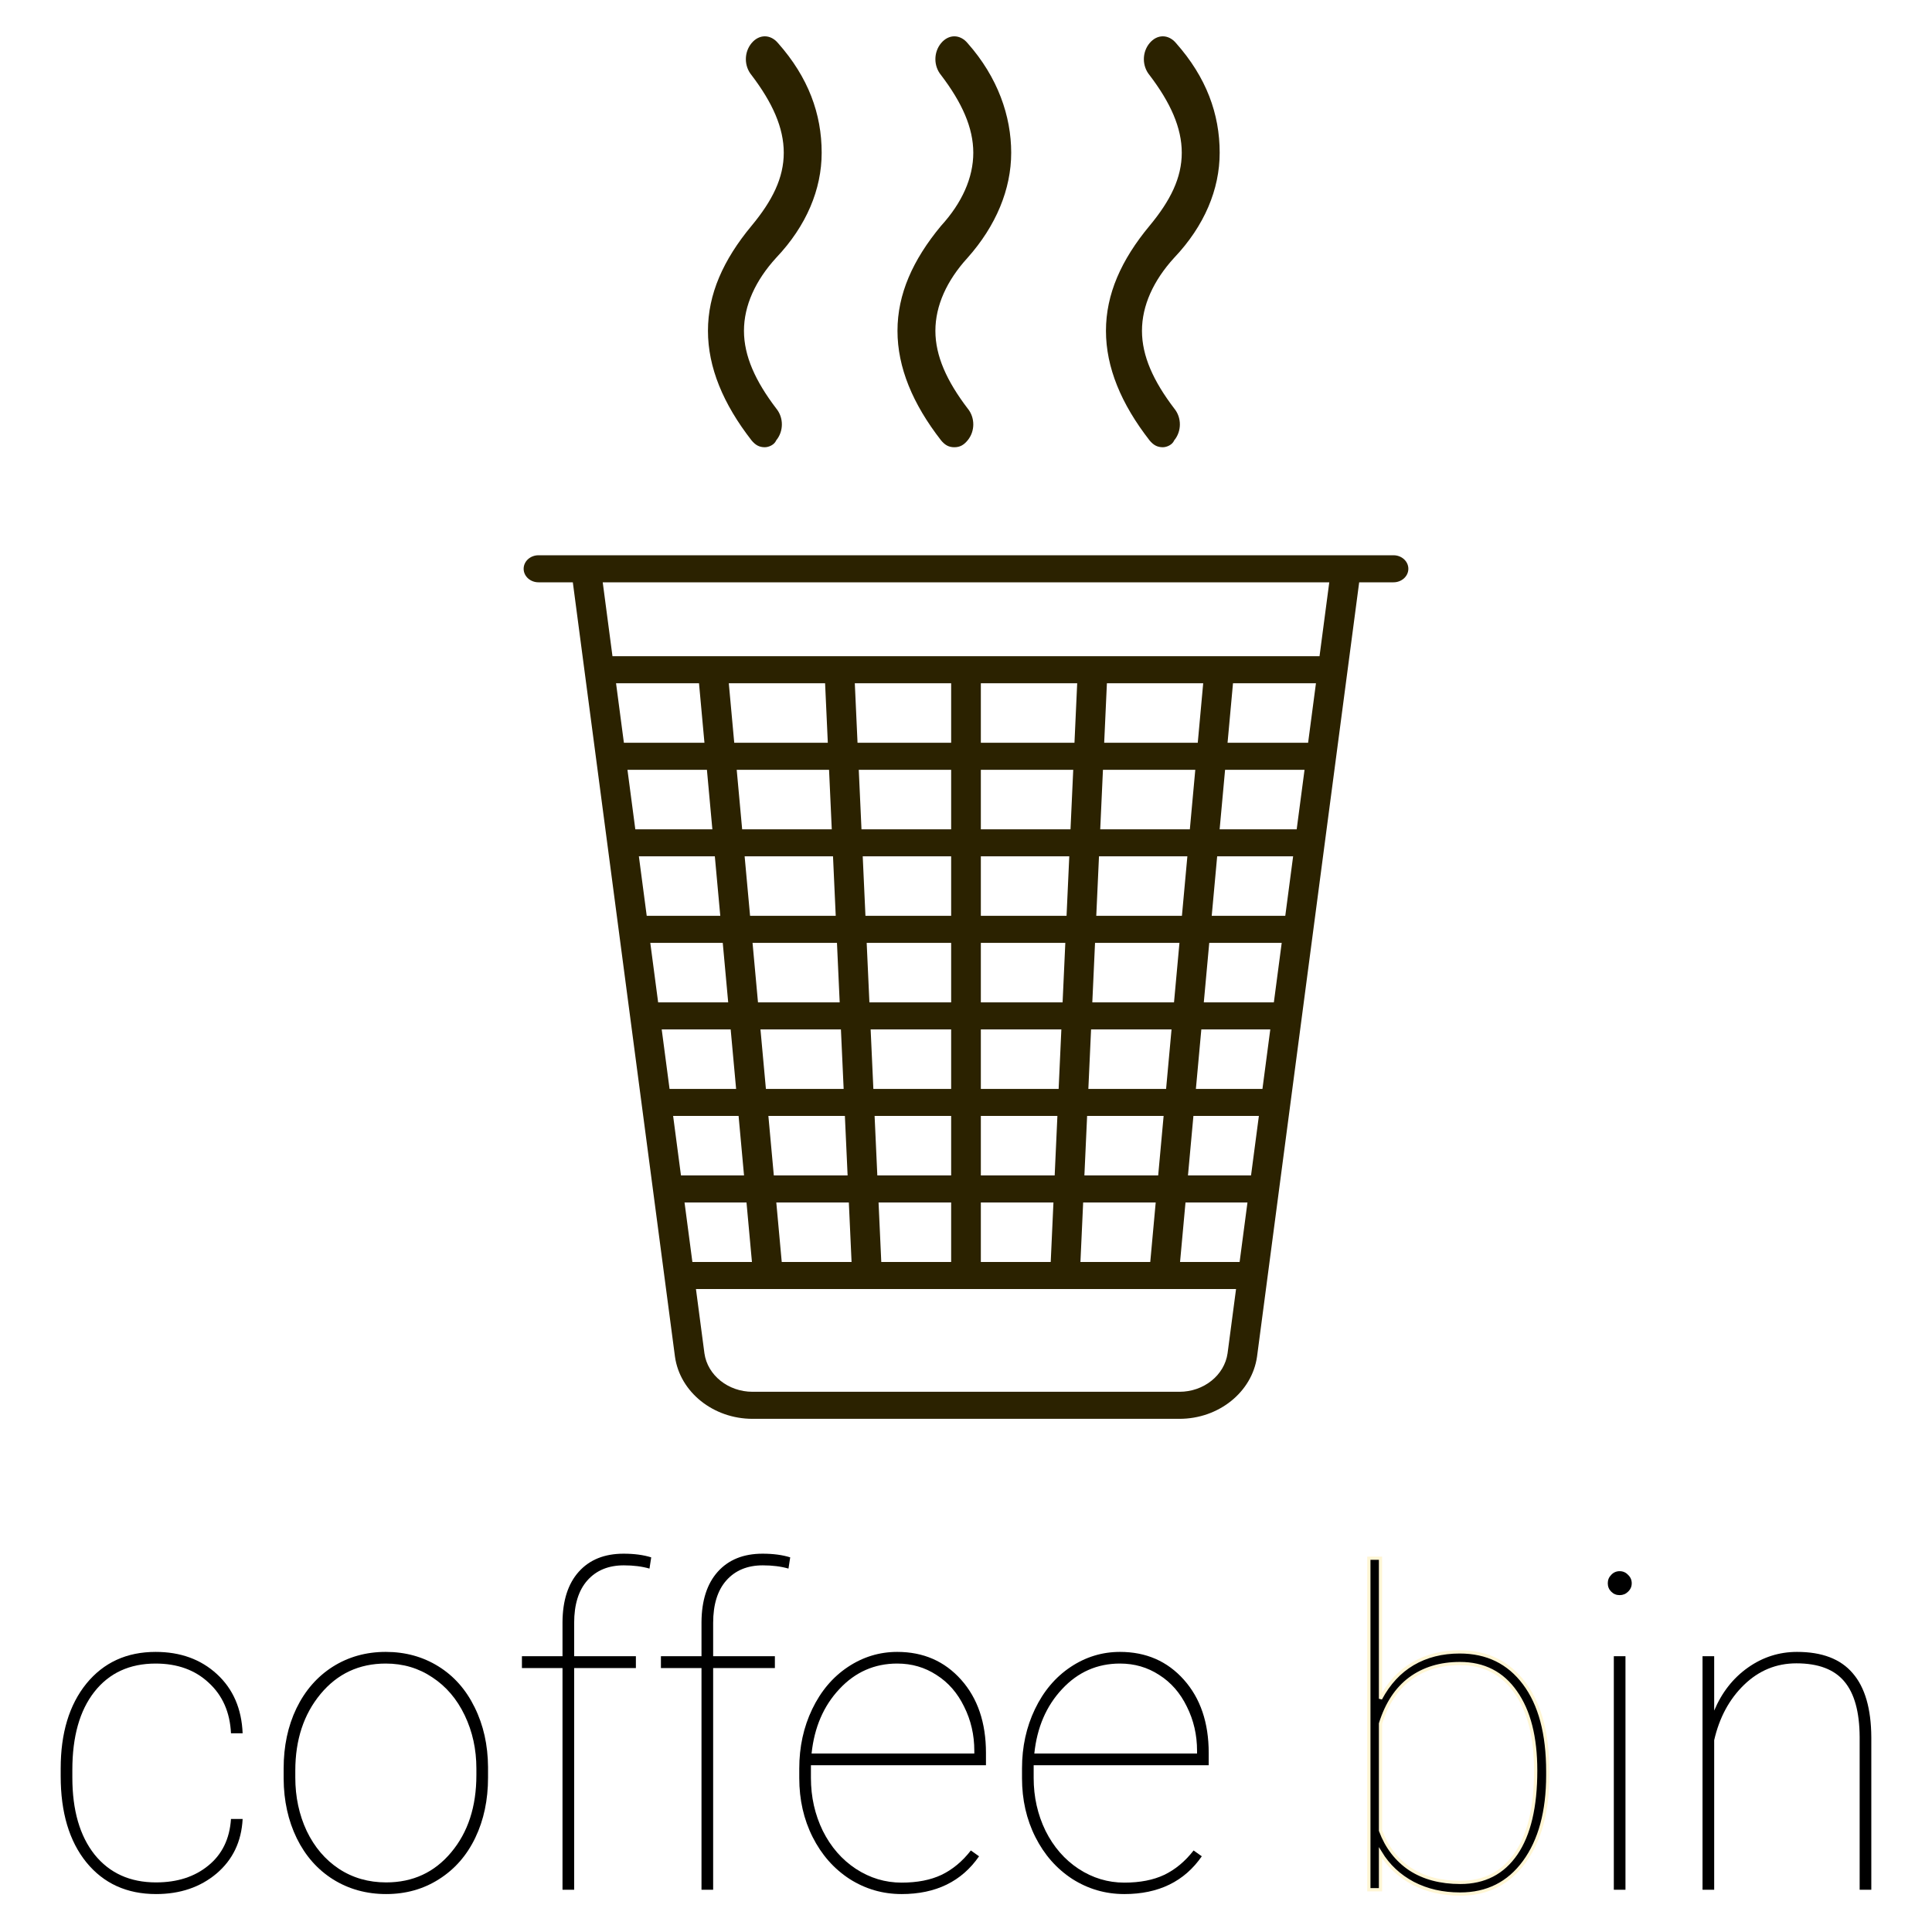
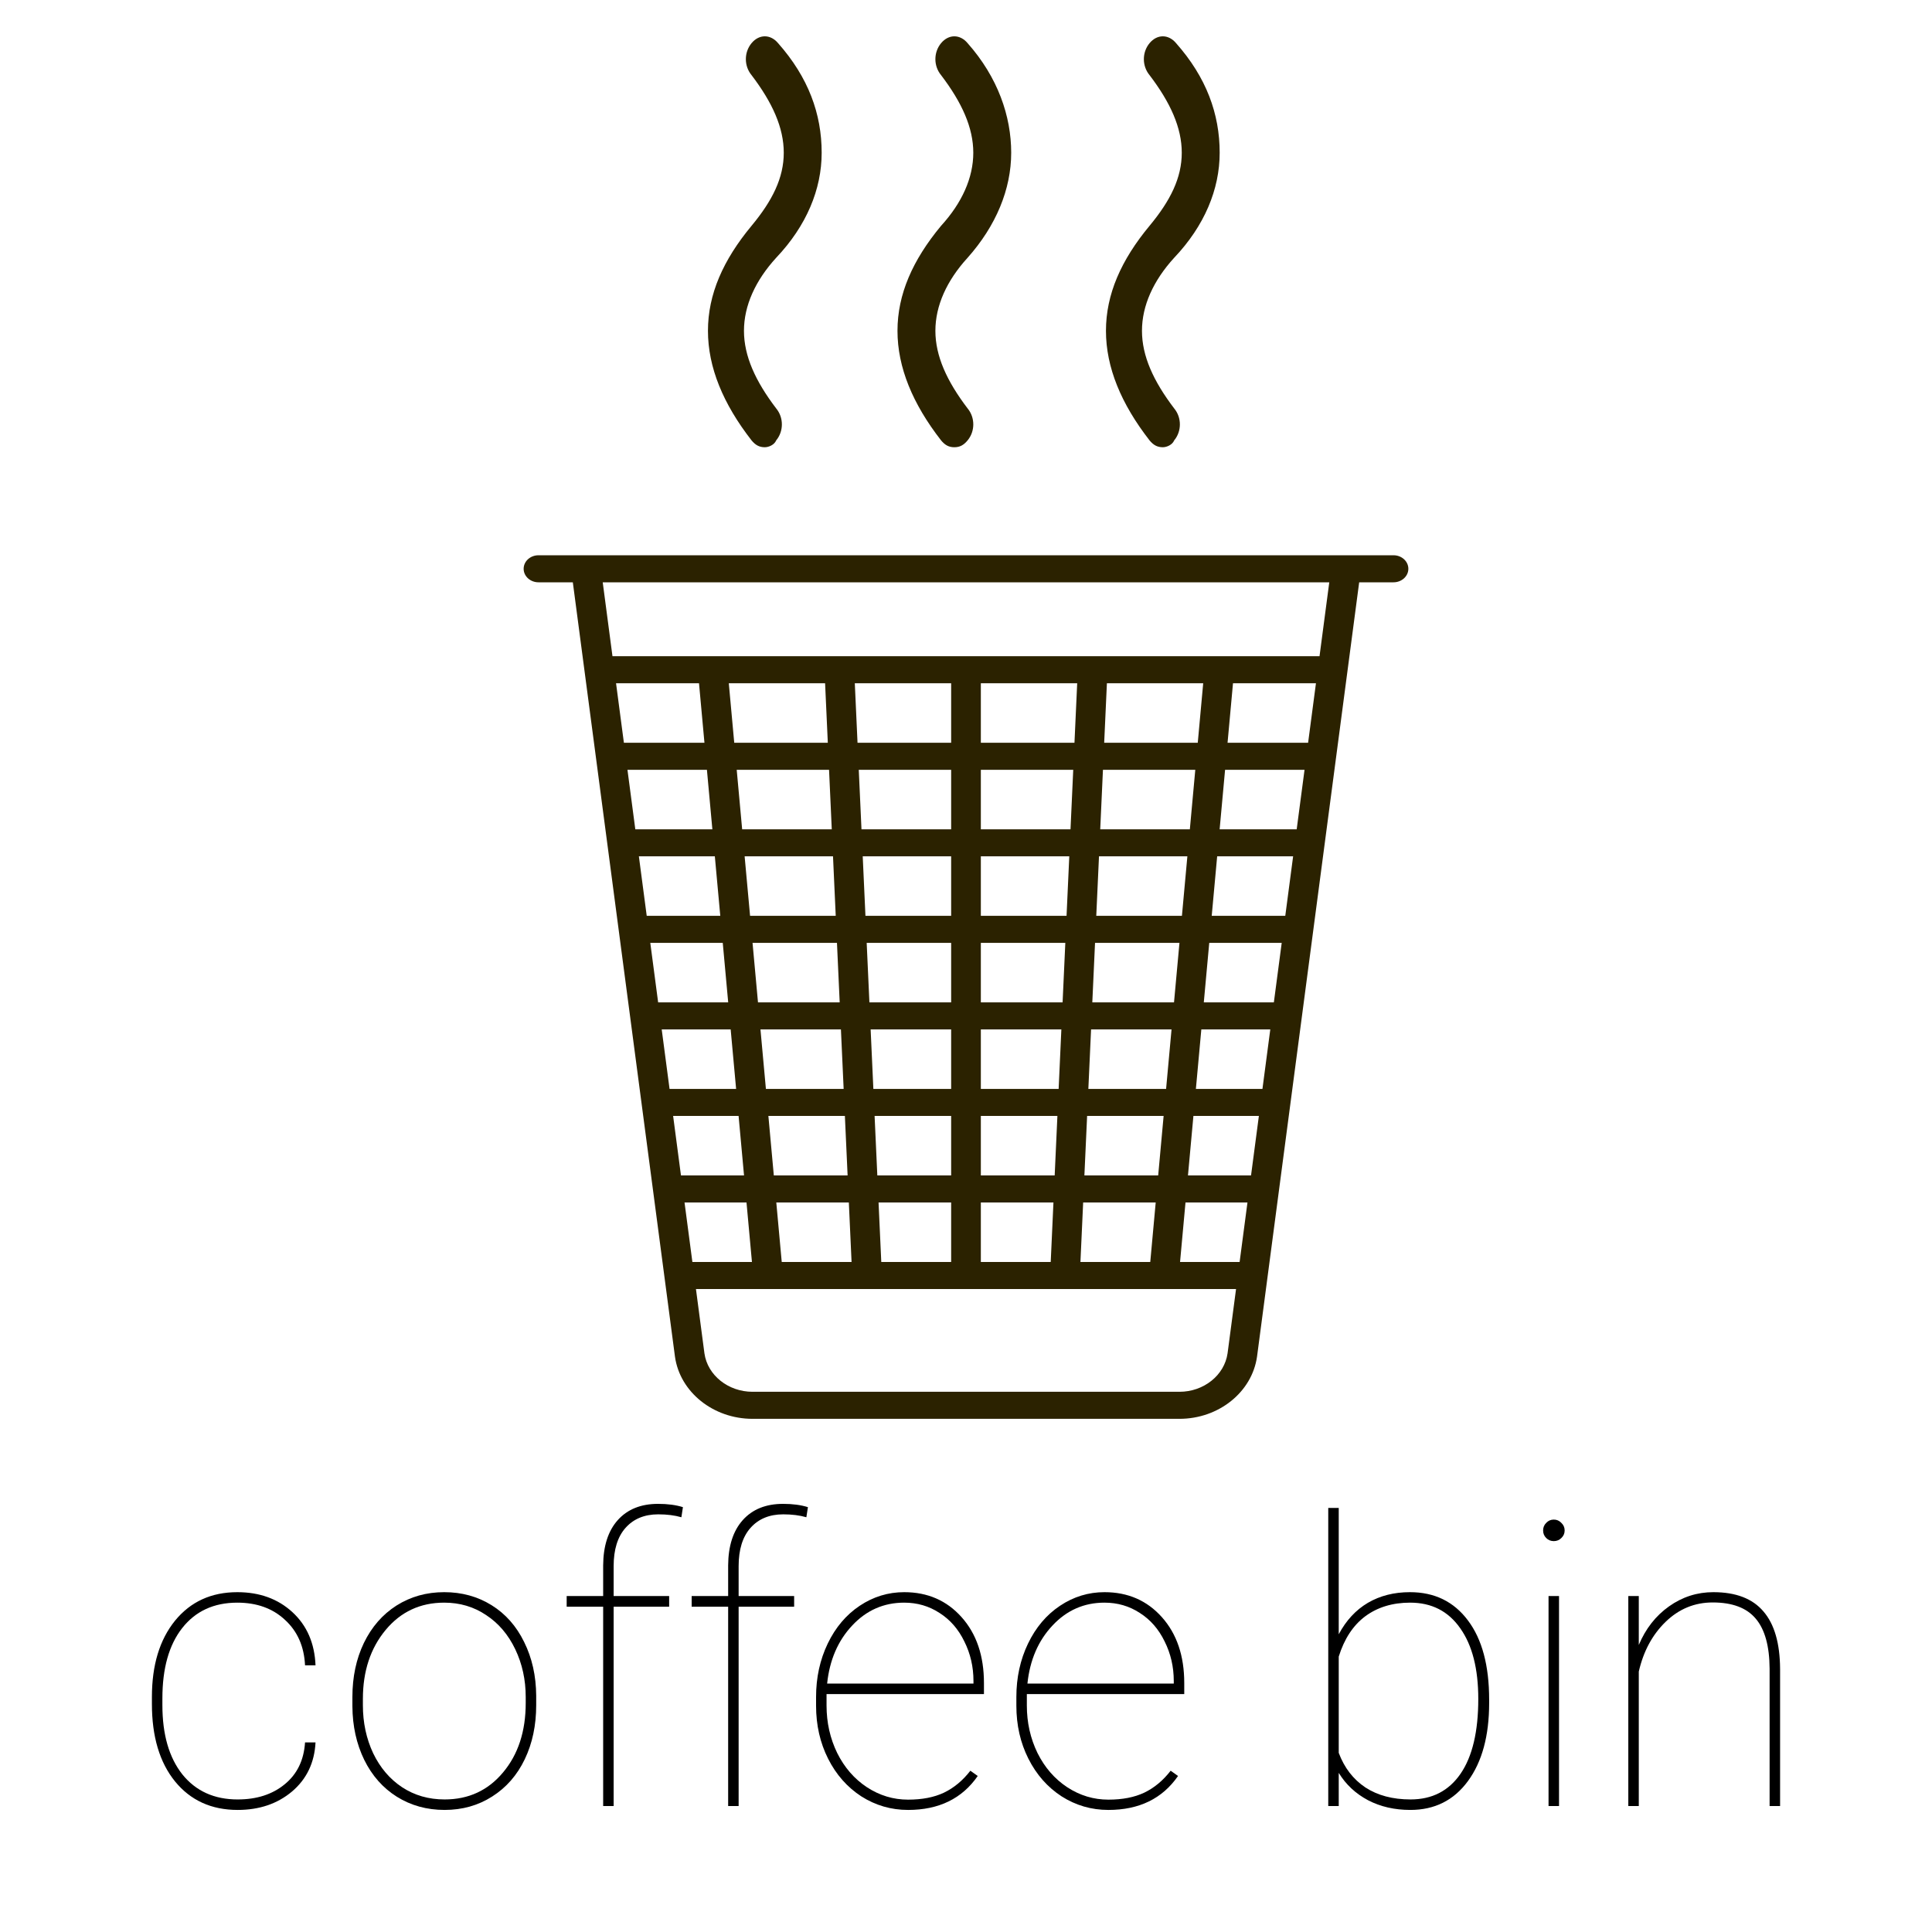
<svg xmlns="http://www.w3.org/2000/svg" width="500" height="500" viewBox="0 0 500 500" id="svg2" version="1.1">
  <defs id="defs4" />
  <g id="layer1" transform="translate(-147.9285,-372.4068)">
-     <g id="g3718" transform="translate(0,-7.734935)">
-       <g transform="matrix(0.5122154,0,0,0.4665761,207.6771,340.2888)" id="g3759">
+     <g id="g3499">
+       <g transform="matrix(0.5122154,0,0,0.4665761,207.6771,332.5539)" id="g3759">
        <g id="g3420" transform="translate(131.9285,393.4068)">
          <path style="fill:#2b2200" d="m 455.5,0 -23.869,0 c -0.002,0 -0.004,0 -0.006,0 L 23.5,0 C 19.358,0 16,3.358 16,7.5 c 0,4.142 3.358,7.5 7.5,7.5 l 17.347,0 23.169,192.824 c 0.018,0.421 0.064,0.835 0.148,1.235 L 92.46,444.555 C 94.995,464.192 111.836,479 131.636,479 l 215.728,0 c 19.8,0 36.641,-14.808 39.183,-34.51 l 28.288,-235.43 c 0.085,-0.4 0.13,-0.814 0.148,-1.236 L 438.153,15 455.5,15 C 459.642,15 463,11.642 463,7.5 463,3.358 459.642,0 455.5,0 Z m -159.819,71 -1.375,33 -47.306,0 0,-33 48.681,0 z m 116.67,33 -40.7,0 2.75,-33 41.915,0 -3.965,33 z m -17.302,144 -35.398,0 2.75,-33 36.613,0 -3.965,33 z m -5.768,48 -33.63,0 2.75,-33 34.845,0 -3.965,33 z m -91.962,96 1.375,-33 36.655,0 -2.75,33 -35.28,0 z m -50.319,0 0,-33 36.681,0 -1.375,33 -35.306,0 z m -50.306,0 -1.375,-33 36.681,0 0,33 -35.306,0 z M 74.219,167 l 38.38,0 2.75,33 -37.165,0 -3.965,-33 z m 53.432,0 44.655,0 1.375,33 -43.28,0 -2.75,-33 z M 232,263 l 0,33 -39.306,0 -1.375,-33 40.681,0 z m -41.306,-15 -1.375,-33 42.681,0 0,33 -41.306,0 z m 56.306,15 40.681,0 -1.375,33 -39.306,0 0,-33 z m 0,-15 0,-33 42.681,0 -1.375,33 -41.306,0 z m 0,-48 0,-33 44.681,0 -1.375,33 -43.306,0 z m -15,0 -43.306,0 -1.375,-33 44.681,0 0,33 z m -57.694,15 1.375,33 -41.28,0 -2.75,-33 42.655,0 z m 2,48 1.375,33 -39.28,0 -2.75,-33 40.655,0 z m 2,48 1.375,33 -37.28,0 -2.75,-33 38.655,0 z m 15.013,0 38.681,0 0,33 -37.306,0 -1.375,-33 z m 53.681,0 38.681,0 -1.375,33 -37.306,0 0,-33 z m 53.694,0 38.655,0 -2.75,33 -37.28,0 1.375,-33 z m 0.625,-15 1.375,-33 40.655,0 -2.75,33 -39.28,0 z m 2,-48 1.375,-33 42.655,0 -2.75,33 -41.28,0 z m 2,-48 1.375,-33 44.655,0 -2.75,33 -43.28,0 z m 2,-48 1.375,-33 46.655,0 -2.75,33 -45.28,0 z m -15.013,0 -45.306,0 0,-33 46.681,0 -1.375,33 z m -60.306,0 -45.306,0 -1.375,-33 46.681,0 0,33 z m -60.319,0 -45.28,0 -2.75,-33 46.655,0 1.375,33 z m -60.332,0 -38.933,0 -3.965,-33 40.148,0 2.75,33 z m 5.25,63 2.75,33 -35.398,0 -3.965,-33 36.613,0 z m 4,48 2.75,33 -33.63,0 -3.965,-33 34.845,0 z m 4,48 2.75,33 -31.849,0 c -0.005,0 -0.009,10e-4 -0.014,10e-4 L 91.521,311 l 33.078,0 z m -27.31,48 31.31,0 2.75,33 -30.095,0 -3.965,-33 z m 49.112,33 -2.75,-33 36.655,0 1.375,33 -35.28,0 z m 204,-33 31.31,0 -3.965,33 -30.095,0 2.75,-33 z m 33.113,-14.999 c -0.005,0 -0.009,-10e-4 -0.014,-10e-4 l -31.849,0 2.75,-33 33.078,0 -3.965,33.001 z M 363.651,200 l 2.75,-33 38.38,0 -3.965,33 -37.165,0 z m 42.933,-48 -38.933,0 2.75,-33 40.148,0 -3.965,33 z m -49.985,-48 -47.28,0 1.375,-33 48.655,0 -2.75,33 z M 232,104 l -47.306,0 -1.375,-33 48.681,0 0,33 z m -63.694,-33 1.375,33 -47.28,0 -2.75,-33 48.655,0 z m -63.707,0 2.75,33 -40.7,0 -3.965,-33 41.915,0 z M 371.662,442.635 C 370.091,454.815 359.645,464 347.364,464 l -215.728,0 c -12.281,0 -22.727,-9.185 -24.291,-21.299 L 103.056,407 l 36.425,0 c 0.003,0 0.007,0 0.01,0 0.004,0 0.008,0 0.012,0 l 199.993,0 c 0.004,0 0.008,0 0.012,0 0.003,0 0.007,0 0.01,0 l 36.425,0 -4.281,35.635 z M 418.119,56 60.881,56 55.955,15 l 367.09,0 -4.926,41 z" id="path3422" />
        </g>
        <g id="g3428" transform="translate(131.9285,467.148)" />
        <g id="g3430" transform="translate(131.9285,467.148)" />
        <g id="g3432" transform="translate(131.9285,467.148)" />
        <g id="g3434" transform="translate(131.9285,467.148)" />
        <g id="g3436" transform="translate(131.9285,467.148)" />
        <g id="g3438" transform="translate(131.9285,467.148)" />
        <g id="g3440" transform="translate(131.9285,467.148)" />
        <g id="g3442" transform="translate(131.9285,467.148)" />
        <g id="g3444" transform="translate(131.9285,467.148)" />
        <g id="g3446" transform="translate(131.9285,467.148)" />
        <g id="g3448" transform="translate(131.9285,467.148)" />
        <g id="g3450" transform="translate(131.9285,467.148)" />
        <g id="g3452" transform="translate(131.9285,467.148)" />
        <g id="g3454" transform="translate(131.9285,467.148)" />
        <g id="g3456" transform="translate(131.9285,467.148)" />
        <g id="g3645" transform="translate(164,-160.781)">
          <g id="g3597" transform="matrix(1.084764,0,0,1.434416,-60.23531,267.7781)">
            <path style="fill:#2b2200" id="path3601" d="m 235.138,72.269 c -13.241,13.241 -20.303,26.483 -20.303,40.607 0,14.124 7.062,28.248 20.303,42.372 1.766,1.766 3.531,2.648 6.179,2.648 2.648,0 4.414,-0.883 6.179,-2.648 3.531,-3.531 3.531,-8.828 0,-12.359 -9.71,-10.593 -15.007,-20.303 -15.007,-30.014 0,-9.711 5.297,-19.421 15.007,-28.248 13.242,-12.358 20.304,-26.482 20.304,-40.606 0,-14.124 -6.179,-29.131 -20.303,-42.372 -3.531,-3.531 -8.828,-3.531 -12.359,0 -3.531,3.531 -3.531,8.828 0,12.359 9.71,10.593 15.007,20.303 15.007,30.014 0,9.711 -5.297,19.419 -15.007,28.247 z" />
            <path style="fill:#2b2200" id="path3603" d="m 311.938,112.876 c 0,14.124 7.062,28.248 20.303,42.372 1.766,1.766 3.531,2.648 6.179,2.648 1.766,0 4.414,-0.883 5.297,-2.648 3.531,-3.531 3.531,-8.828 0,-12.359 -9.71,-10.593 -15.007,-20.303 -15.007,-30.014 0,-9.711 5.297,-19.421 15.007,-28.248 14.124,-12.359 21.186,-26.483 21.186,-40.607 0,-15.007 -6.179,-29.131 -20.303,-42.372 -3.531,-3.531 -8.828,-3.531 -12.359,0 -3.531,3.531 -3.531,8.828 0,12.359 9.71,10.593 15.007,20.303 15.007,30.014 0,9.711 -5.297,18.538 -15.007,28.248 C 319,85.51 311.938,98.752 311.938,112.876 Z" />
            <path style="fill:#2b2200" id="path3605" d="m 126.559,112.876 c 0,14.124 7.062,28.248 20.303,42.372 1.766,1.766 3.531,2.648 6.179,2.648 1.766,0 4.414,-0.883 5.297,-2.648 3.531,-3.531 3.531,-8.828 0,-12.359 -9.71,-10.593 -15.007,-20.303 -15.007,-30.014 0,-9.711 5.297,-19.421 15.007,-28.248 14.124,-12.359 21.186,-26.483 21.186,-40.607 0,-15.007 -6.179,-29.131 -20.303,-42.372 -3.531,-3.531 -8.828,-3.531 -12.359,0 -3.531,3.531 -3.531,8.828 0,12.359 9.71,10.593 15.007,20.303 15.007,30.014 0,9.711 -5.297,18.538 -15.007,28.248 -13.241,13.241 -20.303,26.483 -20.303,40.607 z" />
          </g>
          <g id="g3609" />
          <g id="g3611" />
          <g id="g3613" />
          <g id="g3615" />
          <g id="g3617" />
          <g id="g3619" />
          <g id="g3621" />
          <g id="g3623" />
          <g id="g3625" />
          <g id="g3627" />
          <g id="g3629" />
          <g id="g3631" />
          <g id="g3633" />
          <g id="g3635" />
          <g id="g3637" />
        </g>
      </g>
-       <g id="text3336" style="font-style:normal;font-variant:normal;font-weight:normal;font-stretch:normal;font-size:68.249px;line-height:125%;font-family:Purisa;-inkscape-font-specification:Purisa;letter-spacing:0px;word-spacing:0px;fill:#000000;fill-opacity:1;stroke:none;stroke-width:1px;stroke-linecap:butt;stroke-linejoin:miter;stroke-opacity:1" transform="matrix(0.8380709,0,0,0.8380709,91.02014,614.527)">
-         <path id="path3344" style="font-style:normal;font-variant:normal;font-weight:200;font-stretch:normal;font-size:136.498px;font-family:Roboto;-inkscape-font-specification:'Roboto Ultra-Light'" d="m 116.105,301.621 q 9.797,0 16.129,-5.199 6.398,-5.199 6.998,-14.396 l 3.599,0 q -0.533,10.464 -8.065,16.862 -7.531,6.332 -18.662,6.332 -13.53,0 -21.528,-9.797 -7.931,-9.797 -7.931,-26.593 l 0,-2.399 q 0,-16.396 7.931,-26.193 7.998,-9.797 21.395,-9.797 11.464,0 18.928,6.865 7.465,6.865 7.931,18.262 l -3.599,0 q -0.467,-9.731 -6.865,-15.596 -6.332,-5.932 -16.396,-5.932 -12.064,0 -18.928,8.731 -6.798,8.664 -6.798,24.127 l 0,2.333 q 0,15.129 6.865,23.794 6.932,8.598 18.995,8.598 z" />
-         <path id="path3346" style="font-style:normal;font-variant:normal;font-weight:200;font-stretch:normal;font-size:136.498px;font-family:Roboto;-inkscape-font-specification:'Roboto Ultra-Light'" d="m 155.495,266.43 q 0,-10.331 3.932,-18.529 3.999,-8.265 11.197,-12.863 7.265,-4.599 16.396,-4.599 9.064,0 16.263,4.466 7.198,4.466 11.197,12.663 4.066,8.198 4.132,18.462 l 0,3.199 q 0,10.397 -3.932,18.595 -3.932,8.198 -11.197,12.797 -7.198,4.599 -16.329,4.599 -9.131,0 -16.396,-4.532 -7.198,-4.532 -11.197,-12.663 -3.999,-8.198 -4.066,-18.395 l 0,-3.199 z m 3.599,2.799 q 0,8.998 3.532,16.529 3.599,7.465 9.931,11.664 6.398,4.199 14.596,4.199 12.33,0 20.062,-9.264 7.798,-9.264 7.798,-23.861 l 0,-2.066 q 0,-8.864 -3.599,-16.396 -3.599,-7.531 -9.997,-11.73 -6.332,-4.266 -14.396,-4.266 -12.33,0 -20.128,9.398 -7.798,9.398 -7.798,23.661 l 0,2.133 z" />
-         <path id="path3348" style="font-style:normal;font-variant:normal;font-weight:200;font-stretch:normal;font-size:136.498px;font-family:Roboto;-inkscape-font-specification:'Roboto Ultra-Light'" d="m 241.607,303.887 0,-68.449 -12.53,0 0,-3.666 12.53,0 0,-10.531 q 0.067,-9.997 4.999,-15.529 4.999,-5.599 13.863,-5.599 4.932,0 8.531,1.133 l -0.533,3.466 q -3.466,-1 -7.931,-1 -7.132,0 -11.264,4.665 -4.066,4.599 -4.066,13.13 l 0,10.264 19.062,0 0,3.666 -19.062,0 0,68.449 -3.599,0 z" />
-         <path id="path3350" style="font-style:normal;font-variant:normal;font-weight:200;font-stretch:normal;font-size:136.498px;font-family:Roboto;-inkscape-font-specification:'Roboto Ultra-Light'" d="m 284.529,303.887 0,-68.449 -12.53,0 0,-3.666 12.53,0 0,-10.531 q 0.067,-9.997 4.999,-15.529 4.999,-5.599 13.863,-5.599 4.932,0 8.531,1.133 l -0.533,3.466 q -3.466,-1 -7.931,-1 -7.132,0 -11.264,4.665 -4.066,4.599 -4.066,13.13 l 0,10.264 19.062,0 0,3.666 -19.062,0 0,68.449 -3.599,0 z" />
-         <path id="path3352" style="font-style:normal;font-variant:normal;font-weight:200;font-stretch:normal;font-size:136.498px;font-family:Roboto;-inkscape-font-specification:'Roboto Ultra-Light'" d="m 346.313,305.22 q -8.731,0 -16.063,-4.665 -7.265,-4.732 -11.397,-12.93 -4.132,-8.198 -4.132,-18.195 l 0,-2.999 q 0,-9.997 3.999,-18.329 3.999,-8.331 10.997,-12.997 6.998,-4.665 15.263,-4.665 12.064,0 19.728,8.598 7.665,8.598 7.665,22.594 l 0,3.799 -54.053,0 0,3.932 q 0,8.798 3.666,16.329 3.732,7.465 10.197,11.73 6.532,4.266 14.13,4.266 7.265,0 12.33,-2.399 5.132,-2.466 9.064,-7.531 l 2.533,1.8 q -8.065,11.664 -23.927,11.664 z m -1.333,-71.182 q -10.531,0 -17.862,7.865 -7.331,7.798 -8.598,19.928 l 50.254,0 0,-0.866 q 0,-7.331 -3.133,-13.597 -3.066,-6.332 -8.531,-9.797 -5.399,-3.532 -12.13,-3.532 z" />
-         <path id="path3354" style="font-style:normal;font-variant:normal;font-weight:200;font-stretch:normal;font-size:136.498px;font-family:Roboto;-inkscape-font-specification:'Roboto Ultra-Light'" d="m 415.096,305.22 q -8.731,0 -16.063,-4.665 -7.265,-4.732 -11.397,-12.93 -4.132,-8.198 -4.132,-18.195 l 0,-2.999 q 0,-9.997 3.999,-18.329 3.999,-8.331 10.997,-12.997 6.998,-4.665 15.263,-4.665 12.064,0 19.728,8.598 7.665,8.598 7.665,22.594 l 0,3.799 -54.053,0 0,3.932 q 0,8.798 3.666,16.329 3.732,7.465 10.197,11.73 6.532,4.266 14.13,4.266 7.265,0 12.33,-2.399 5.132,-2.466 9.064,-7.531 l 2.533,1.8 q -8.065,11.664 -23.927,11.664 z m -1.333,-71.182 q -10.531,0 -17.862,7.865 -7.331,7.798 -8.598,19.928 l 50.254,0 0,-0.866 q 0,-7.331 -3.133,-13.597 -3.066,-6.332 -8.531,-9.797 -5.399,-3.532 -12.13,-3.532 z" />
-         <path id="path3356" style="font-style:normal;font-variant:normal;font-weight:200;font-stretch:normal;font-size:136.498px;font-family:Roboto;-inkscape-font-specification:'Roboto Ultra-Light';stroke:#fff6d5" d="m 545.862,268.496 q 0,16.862 -7.265,26.793 -7.265,9.931 -19.795,9.931 -8.131,0 -14.53,-3.332 -6.398,-3.399 -10.064,-9.398 l 0,11.397 -3.599,0 0,-102.374 3.599,0 0,43.389 q 3.799,-7.132 9.997,-10.797 6.265,-3.666 14.463,-3.666 12.663,0 19.928,9.731 7.265,9.664 7.265,27.193 l 0,1.133 z m -3.732,-1.4 q 0,-15.529 -6.198,-24.26 -6.132,-8.798 -17.196,-8.798 -9.064,0 -15.396,4.665 -6.265,4.665 -9.131,13.863 l 0,33.058 q 2.866,7.665 9.131,11.864 6.332,4.132 15.529,4.132 11.13,0 17.196,-8.864 6.065,-8.864 6.065,-25.66 z" />
-         <path id="path3358" style="font-style:normal;font-variant:normal;font-weight:200;font-stretch:normal;font-size:136.498px;font-family:Roboto;-inkscape-font-specification:'Roboto Ultra-Light'" d="m 569.856,303.887 -3.599,0 0,-72.115 3.599,0 0,72.115 z m -5.465,-94.642 q 0,-1.533 1.066,-2.599 1.066,-1.133 2.599,-1.133 1.533,0 2.599,1.133 1.133,1.066 1.133,2.599 0,1.533 -1.133,2.599 -1.066,1.066 -2.599,1.066 -1.533,0 -2.599,-1.066 -1.066,-1.066 -1.066,-2.599 z" />
-         <path id="path3360" style="font-style:normal;font-variant:normal;font-weight:200;font-stretch:normal;font-size:136.498px;font-family:Roboto;-inkscape-font-specification:'Roboto Ultra-Light'" d="m 597.249,248.568 q 3.532,-8.398 10.397,-13.263 6.865,-4.865 15.196,-4.865 11.597,0 17.196,6.598 5.665,6.532 5.732,19.795 l 0,47.055 -3.599,0 0,-47.188 q -0.067,-11.597 -4.732,-17.129 -4.665,-5.599 -14.796,-5.599 -9.331,0 -16.196,6.665 -6.798,6.598 -9.198,17.062 l 0,46.188 -3.599,0 0,-72.115 3.599,0 0,16.796 z" />
+       <g id="layer1-3" transform="matrix(0.7536243,0,0,0.7536243,121.9452,610.7941)">
+         <g style="font-style:normal;font-variant:normal;font-weight:normal;font-stretch:normal;font-size:68.249px;line-height:125%;font-family:Purisa;-inkscape-font-specification:Purisa;letter-spacing:0px;word-spacing:0px;fill:#000000;fill-opacity:1;stroke:none;stroke-width:1px;stroke-linecap:butt;stroke-linejoin:miter;stroke-opacity:1" id="text3336-6">
+           <path d="m 116.105,301.621 q 9.797,0 16.129,-5.199 6.398,-5.199 6.998,-14.396 l 3.599,0 q -0.533,10.464 -8.065,16.862 -7.531,6.332 -18.662,6.332 -13.53,0 -21.528,-9.797 -7.931,-9.797 -7.931,-26.593 l 0,-2.399 q 0,-16.396 7.931,-26.193 7.998,-9.797 21.395,-9.797 11.464,0 18.928,6.865 7.465,6.865 7.931,18.262 l -3.599,0 q -0.467,-9.731 -6.865,-15.596 -6.332,-5.932 -16.396,-5.932 -12.064,0 -18.928,8.731 -6.798,8.664 -6.798,24.127 l 0,2.333 q 0,15.129 6.865,23.794 6.932,8.598 18.995,8.598 z" style="font-style:normal;font-variant:normal;font-weight:200;font-stretch:normal;font-size:136.498px;font-family:Roboto;-inkscape-font-specification:'Roboto Ultra-Light'" id="path3344-7" />
+           <path d="m 155.495,266.43 q 0,-10.331 3.932,-18.529 3.999,-8.265 11.197,-12.863 7.265,-4.599 16.396,-4.599 9.064,0 16.263,4.466 7.198,4.466 11.197,12.663 4.066,8.198 4.132,18.462 l 0,3.199 q 0,10.397 -3.932,18.595 -3.932,8.198 -11.197,12.797 -7.198,4.599 -16.329,4.599 -9.131,0 -16.396,-4.532 -7.198,-4.532 -11.197,-12.663 -3.999,-8.198 -4.066,-18.395 l 0,-3.199 z m 3.599,2.799 q 0,8.998 3.532,16.529 3.599,7.465 9.931,11.664 6.398,4.199 14.596,4.199 12.33,0 20.062,-9.264 7.798,-9.264 7.798,-23.861 l 0,-2.066 q 0,-8.864 -3.599,-16.396 -3.599,-7.531 -9.997,-11.73 -6.332,-4.266 -14.396,-4.266 -12.33,0 -20.128,9.398 -7.798,9.398 -7.798,23.661 l 0,2.133 z" style="font-style:normal;font-variant:normal;font-weight:200;font-stretch:normal;font-size:136.498px;font-family:Roboto;-inkscape-font-specification:'Roboto Ultra-Light'" id="path3346-5" />
+           <path d="m 241.607,303.887 0,-68.449 -12.53,0 0,-3.666 12.53,0 0,-10.531 q 0.067,-9.997 4.999,-15.529 4.999,-5.599 13.863,-5.599 4.932,0 8.531,1.133 l -0.533,3.466 q -3.466,-1 -7.931,-1 -7.132,0 -11.264,4.665 -4.066,4.599 -4.066,13.13 l 0,10.264 19.062,0 0,3.666 -19.062,0 0,68.449 -3.599,0 z" style="font-style:normal;font-variant:normal;font-weight:200;font-stretch:normal;font-size:136.498px;font-family:Roboto;-inkscape-font-specification:'Roboto Ultra-Light'" id="path3348-3" />
+           <path d="m 284.529,303.887 0,-68.449 -12.53,0 0,-3.666 12.53,0 0,-10.531 q 0.067,-9.997 4.999,-15.529 4.999,-5.599 13.863,-5.599 4.932,0 8.531,1.133 l -0.533,3.466 q -3.466,-1 -7.931,-1 -7.132,0 -11.264,4.665 -4.066,4.599 -4.066,13.13 l 0,10.264 19.062,0 0,3.666 -19.062,0 0,68.449 -3.599,0 z" style="font-style:normal;font-variant:normal;font-weight:200;font-stretch:normal;font-size:136.498px;font-family:Roboto;-inkscape-font-specification:'Roboto Ultra-Light'" id="path3350-5" />
+           <path d="m 346.313,305.22 q -8.731,0 -16.063,-4.665 -7.265,-4.732 -11.397,-12.93 -4.132,-8.198 -4.132,-18.195 l 0,-2.999 q 0,-9.997 3.999,-18.329 3.999,-8.331 10.997,-12.997 6.998,-4.665 15.263,-4.665 12.064,0 19.728,8.598 7.665,8.598 7.665,22.594 l 0,3.799 -54.053,0 0,3.932 q 0,8.798 3.666,16.329 3.732,7.465 10.197,11.73 6.532,4.266 14.13,4.266 7.265,0 12.33,-2.399 5.132,-2.466 9.064,-7.531 l 2.533,1.8 q -8.065,11.664 -23.927,11.664 z m -1.333,-71.182 q -10.531,0 -17.862,7.865 -7.331,7.798 -8.598,19.928 l 50.254,0 0,-0.866 q 0,-7.331 -3.133,-13.597 -3.066,-6.332 -8.531,-9.797 -5.399,-3.532 -12.13,-3.532 z" style="font-style:normal;font-variant:normal;font-weight:200;font-stretch:normal;font-size:136.498px;font-family:Roboto;-inkscape-font-specification:'Roboto Ultra-Light'" id="path3352-6" />
+           <path d="m 415.096,305.22 q -8.731,0 -16.063,-4.665 -7.265,-4.732 -11.397,-12.93 -4.132,-8.198 -4.132,-18.195 l 0,-2.999 q 0,-9.997 3.999,-18.329 3.999,-8.331 10.997,-12.997 6.998,-4.665 15.263,-4.665 12.064,0 19.728,8.598 7.665,8.598 7.665,22.594 l 0,3.799 -54.053,0 0,3.932 q 0,8.798 3.666,16.329 3.732,7.465 10.197,11.73 6.532,4.266 14.13,4.266 7.265,0 12.33,-2.399 5.132,-2.466 9.064,-7.531 l 2.533,1.8 q -8.065,11.664 -23.927,11.664 z m -1.333,-71.182 q -10.531,0 -17.862,7.865 -7.331,7.798 -8.598,19.928 l 50.254,0 0,-0.866 q 0,-7.331 -3.133,-13.597 -3.066,-6.332 -8.531,-9.797 -5.399,-3.532 -12.13,-3.532 z" style="font-style:normal;font-variant:normal;font-weight:200;font-stretch:normal;font-size:136.498px;font-family:Roboto;-inkscape-font-specification:'Roboto Ultra-Light'" id="path3354-2" />
+           <path d="m 545.862,268.496 q 0,16.862 -7.265,26.793 -7.265,9.931 -19.795,9.931 -8.131,0 -14.53,-3.332 -6.398,-3.399 -10.064,-9.398 l 0,11.397 -3.599,0 0,-102.374 3.599,0 0,43.389 q 3.799,-7.132 9.997,-10.797 6.265,-3.666 14.463,-3.666 12.663,0 19.928,9.731 7.265,9.664 7.265,27.193 l 0,1.133 z m -3.732,-1.4 q 0,-15.529 -6.198,-24.26 -6.132,-8.798 -17.196,-8.798 -9.064,0 -15.396,4.665 -6.265,4.665 -9.131,13.863 l 0,33.058 q 2.866,7.665 9.131,11.864 6.332,4.132 15.529,4.132 11.13,0 17.196,-8.864 6.065,-8.864 6.065,-25.66 z" style="font-style:normal;font-variant:normal;font-weight:200;font-stretch:normal;font-size:136.498px;font-family:Roboto;-inkscape-font-specification:'Roboto Ultra-Light';stroke:none" id="path3356-9" />
+           <path d="m 569.856,303.887 -3.599,0 0,-72.115 3.599,0 0,72.115 z m -5.465,-94.642 q 0,-1.533 1.066,-2.599 1.066,-1.133 2.599,-1.133 1.533,0 2.599,1.133 1.133,1.066 1.133,2.599 0,1.533 -1.133,2.599 -1.066,1.066 -2.599,1.066 -1.533,0 -2.599,-1.066 -1.066,-1.066 -1.066,-2.599 z" style="font-style:normal;font-variant:normal;font-weight:200;font-stretch:normal;font-size:136.498px;font-family:Roboto;-inkscape-font-specification:'Roboto Ultra-Light'" id="path3358-1" />
+           <path d="m 597.249,248.568 q 3.532,-8.398 10.397,-13.263 6.865,-4.865 15.196,-4.865 11.597,0 17.196,6.598 5.665,6.532 5.732,19.795 l 0,47.055 -3.599,0 0,-47.188 q -0.067,-11.597 -4.732,-17.129 -4.665,-5.599 -14.796,-5.599 -9.331,0 -16.196,6.665 -6.798,6.598 -9.198,17.062 l 0,46.188 -3.599,0 0,-72.115 3.599,0 0,16.796 z" style="font-style:normal;font-variant:normal;font-weight:200;font-stretch:normal;font-size:136.498px;font-family:Roboto;-inkscape-font-specification:'Roboto Ultra-Light'" id="path3360-2" />
+         </g>
      </g>
    </g>
  </g>
</svg>
